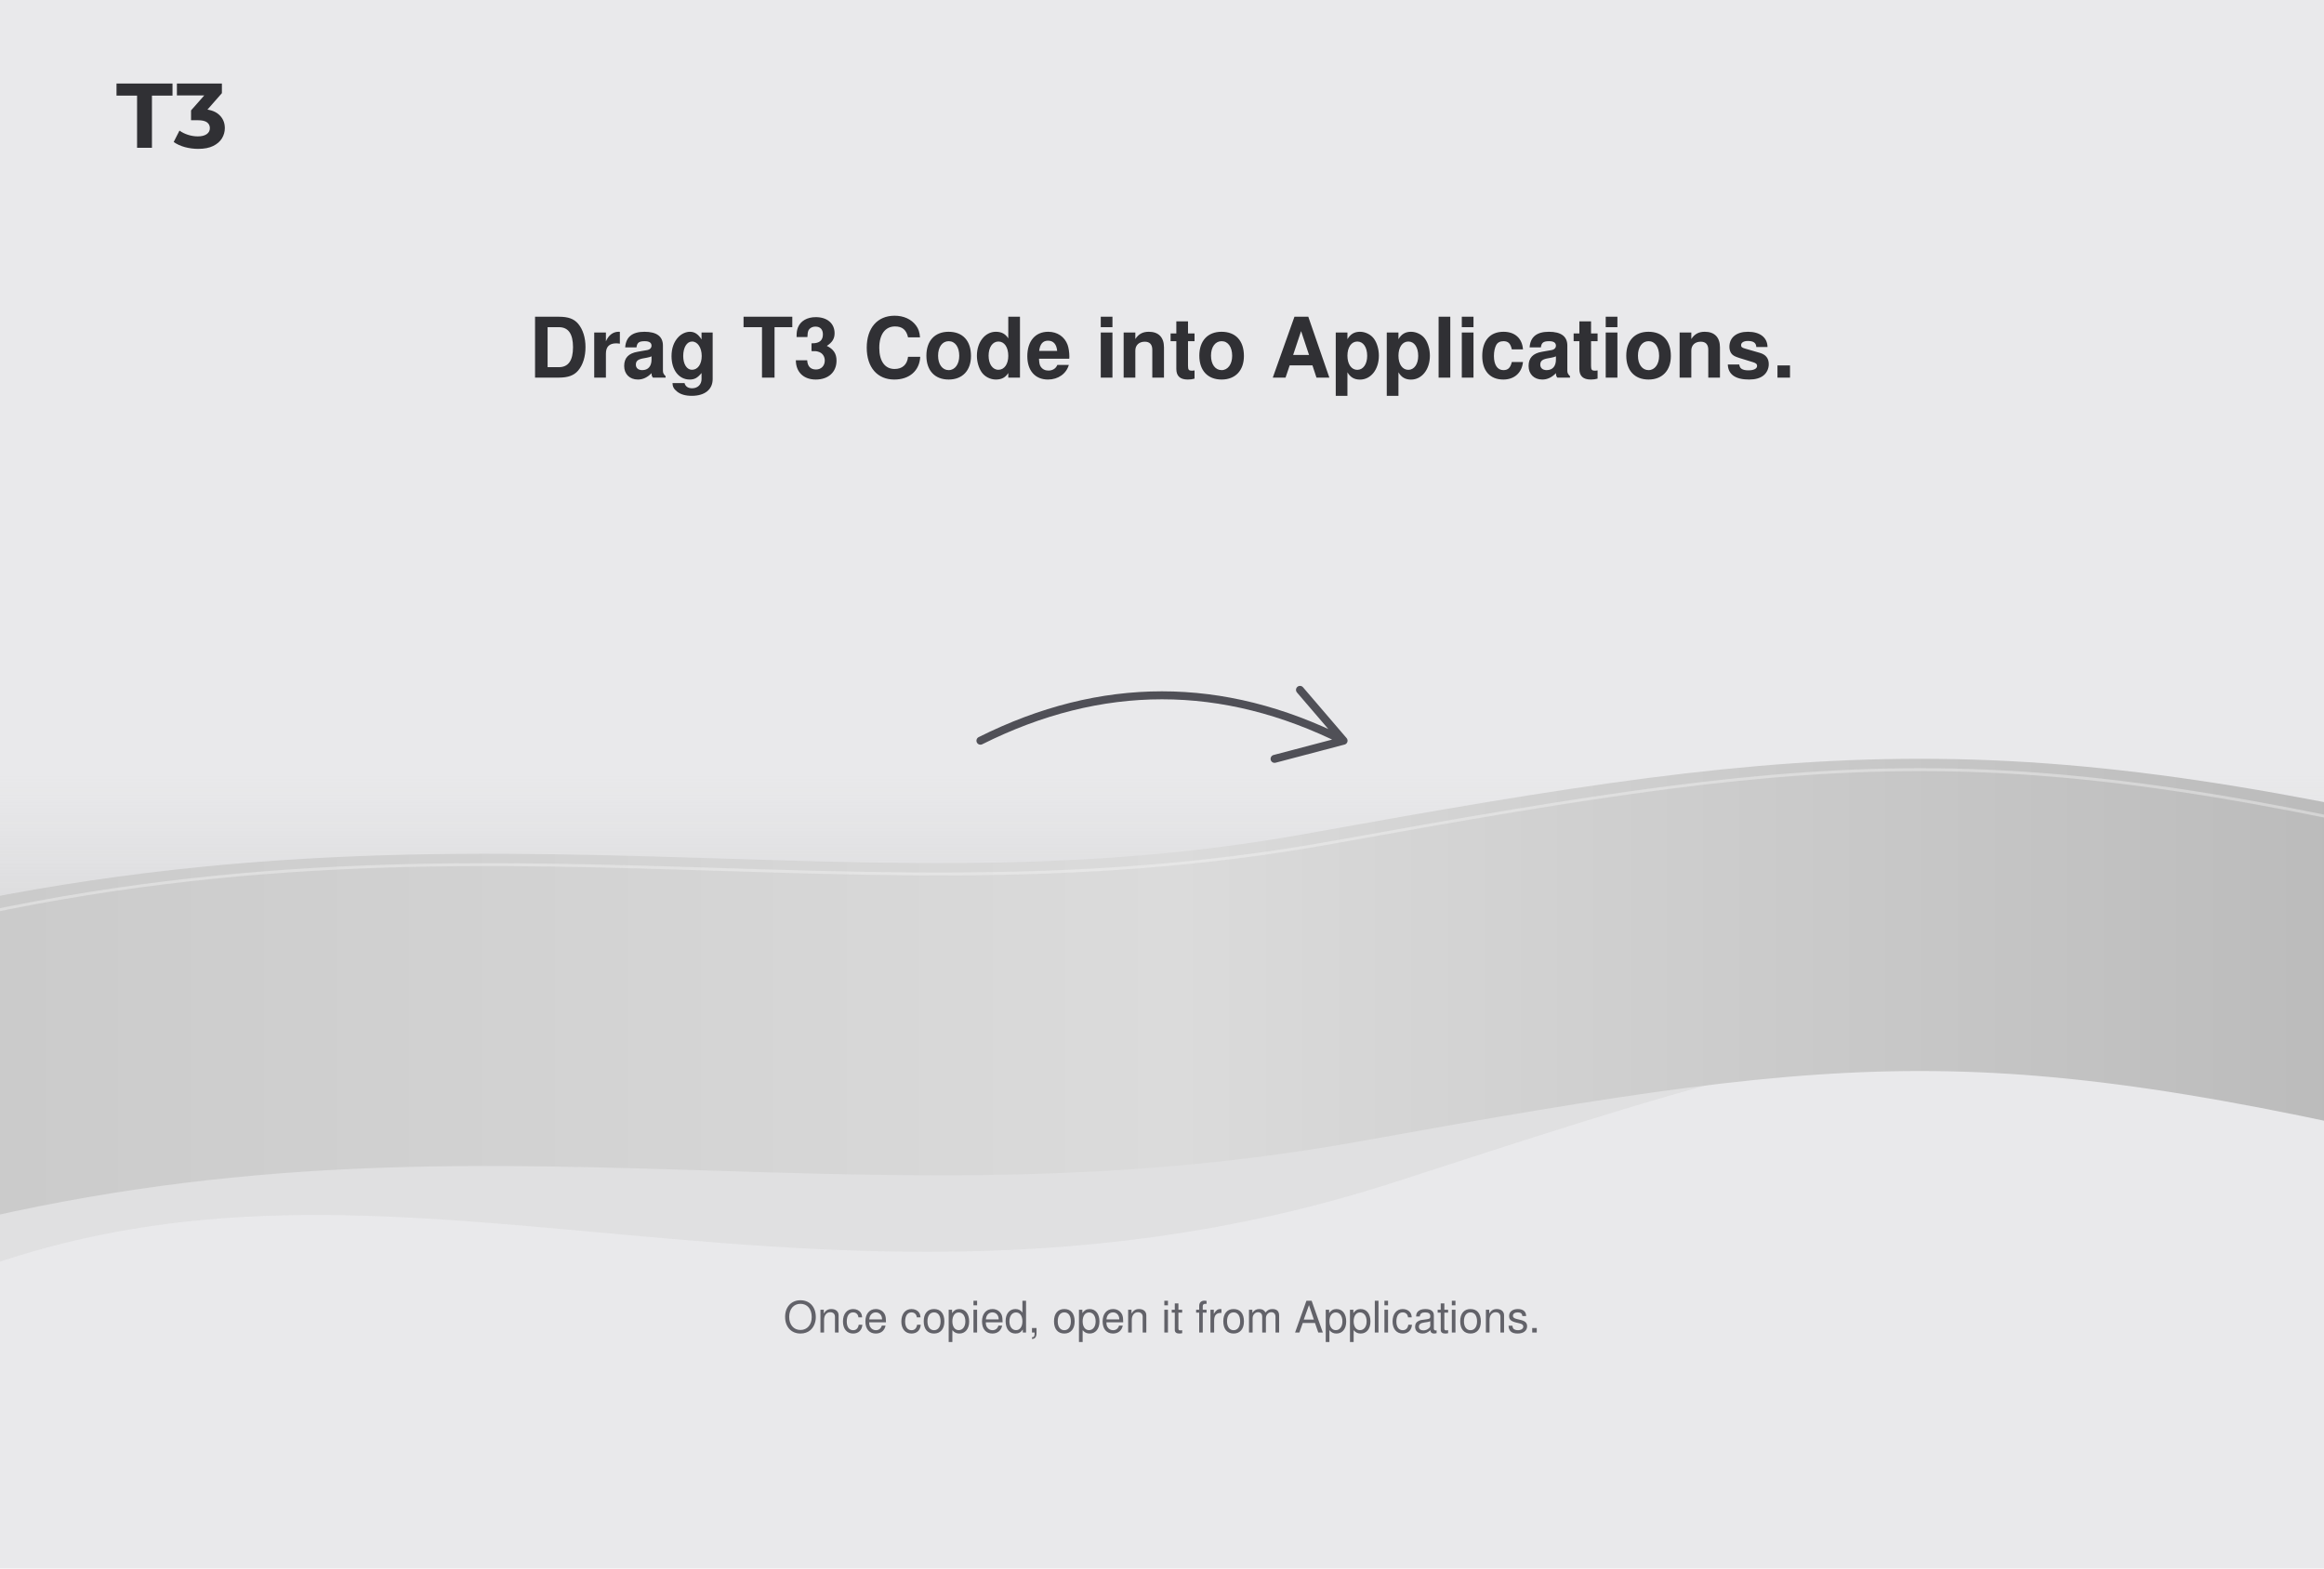
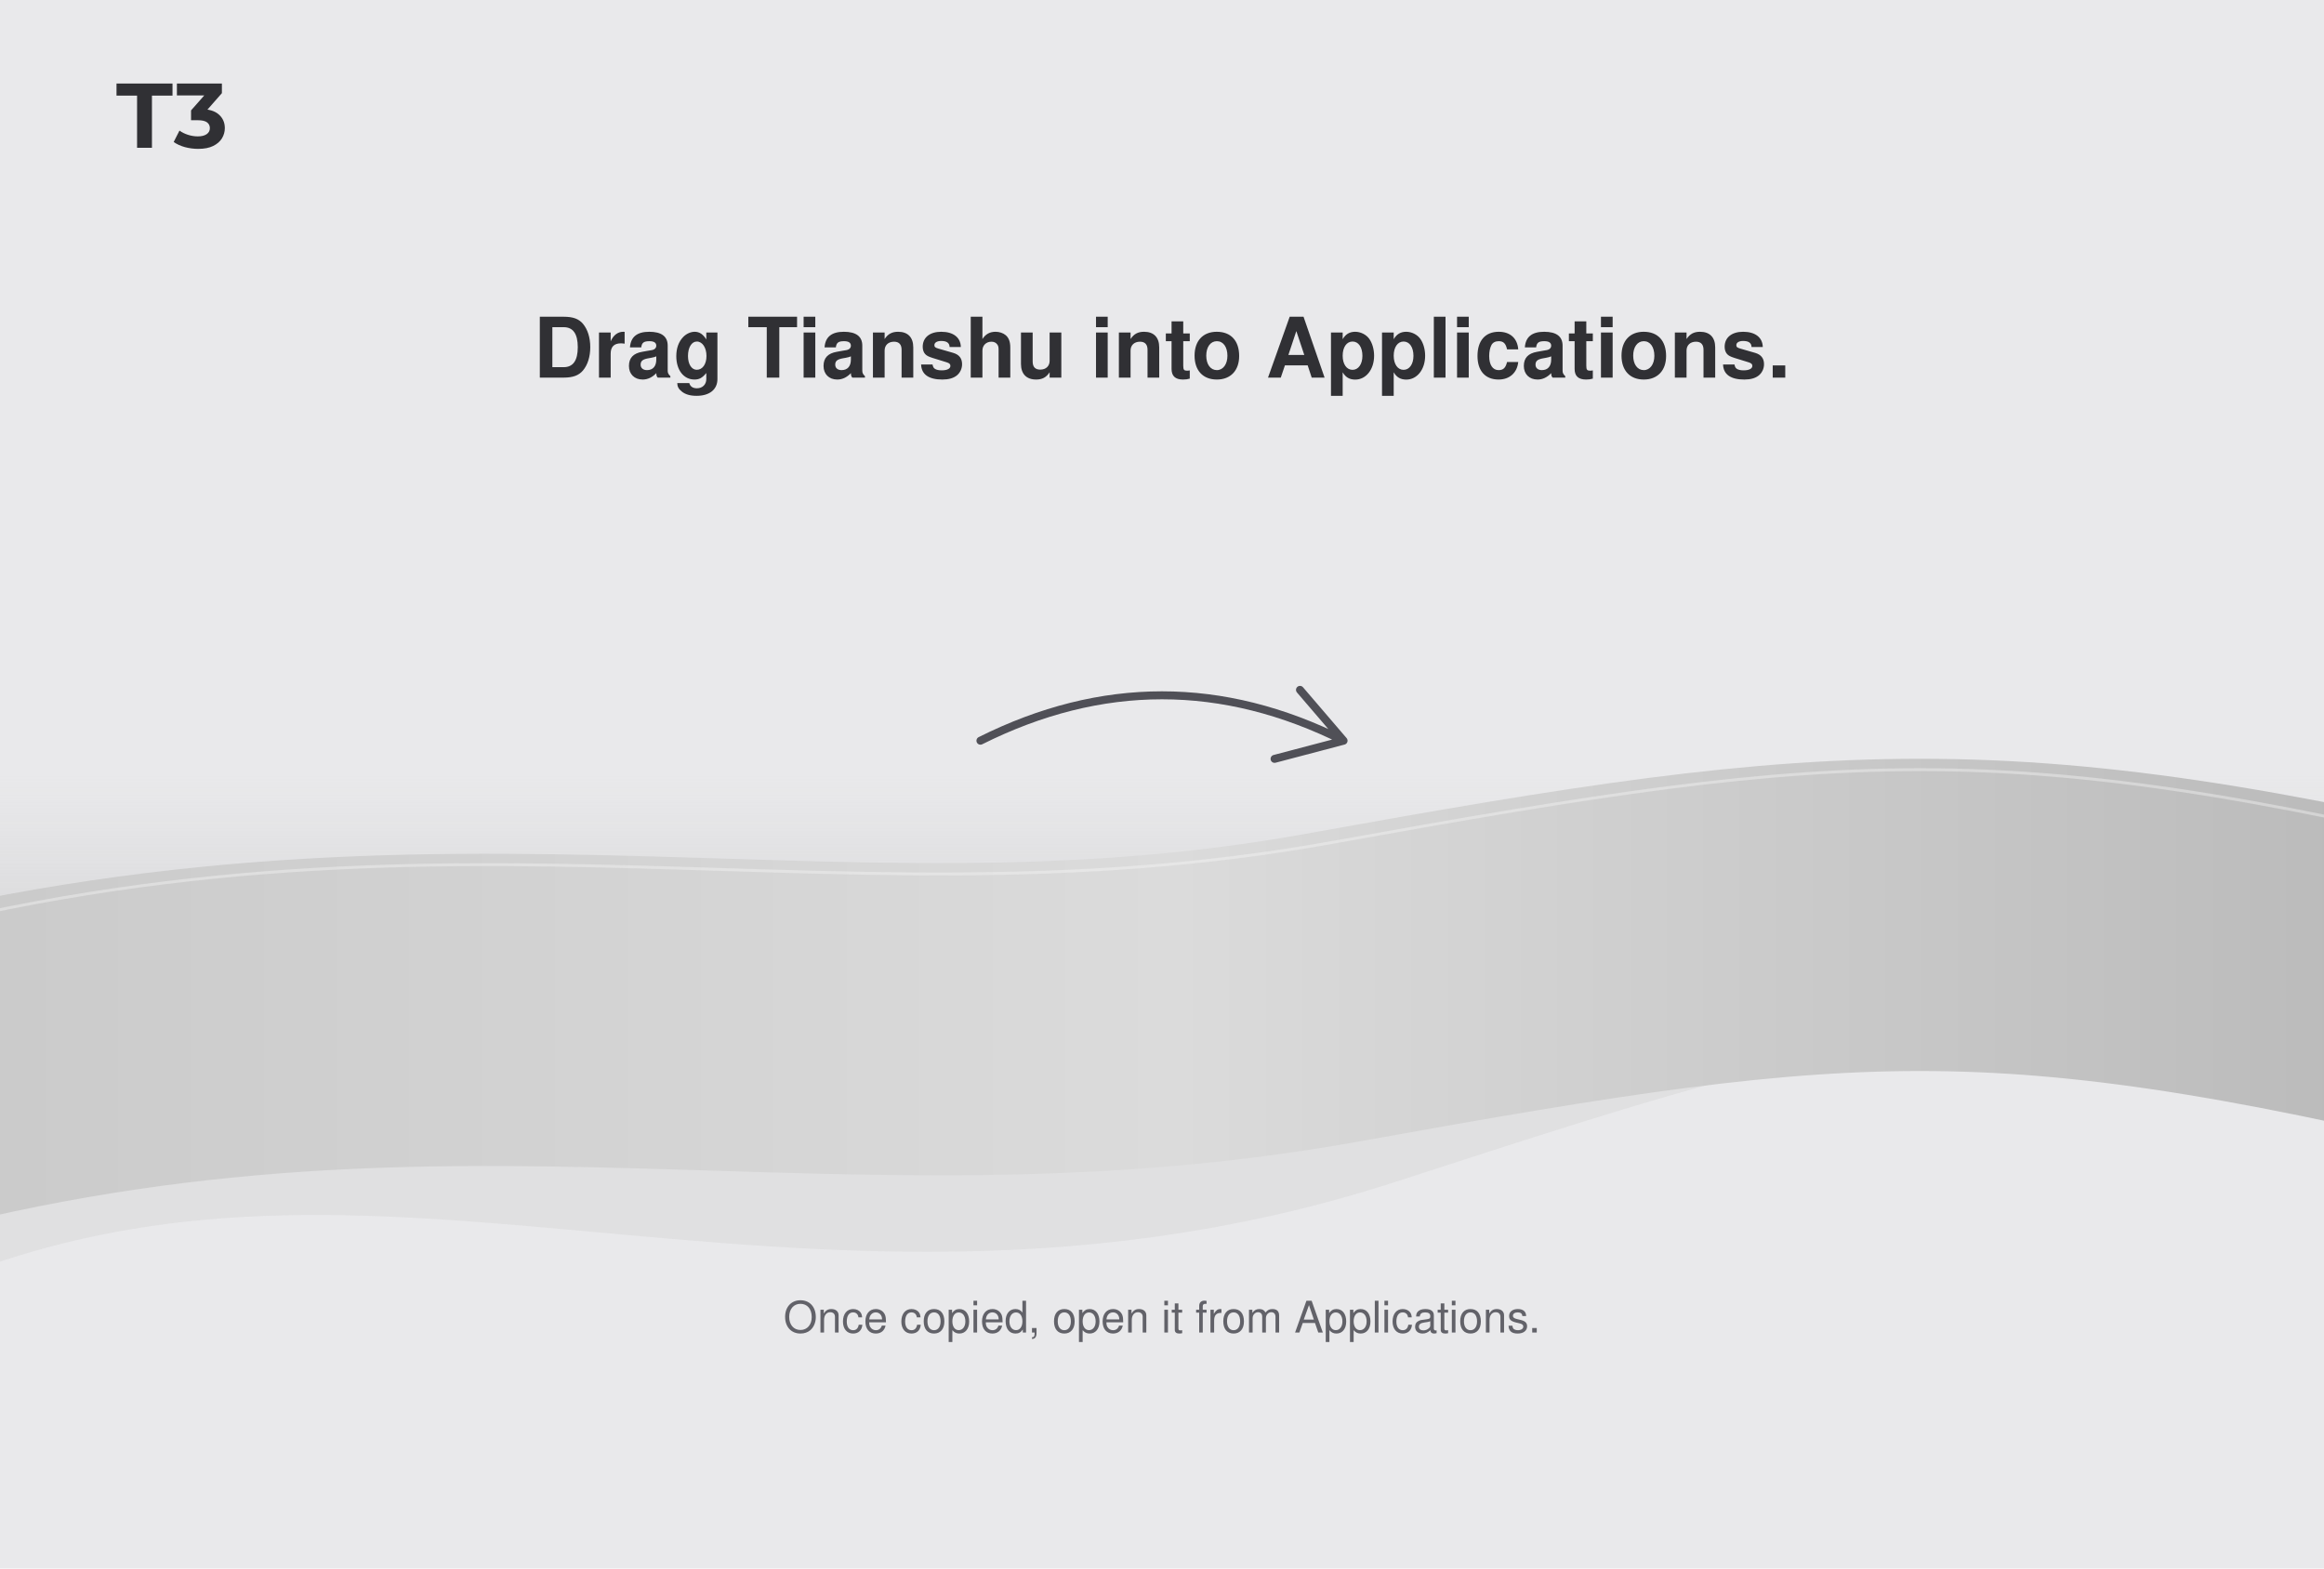
<svg xmlns="http://www.w3.org/2000/svg" width="1280" height="864" viewBox="0 0 640 432">
  <defs>
    <linearGradient id="veil" x1="0" y1="0" x2="0" y2="1">
      <stop stop-color="#B7B7B7" stop-opacity="0" />
      <stop offset=".55" stop-color="#A5A5A5" stop-opacity=".24" />
      <stop offset="1" stop-color="#D1D1D1" stop-opacity=".4" />
    </linearGradient>
    <linearGradient id="silk" x1="0" y1="0" x2="1" y2="0">
      <stop stop-color="#C8C8C8" />
      <stop offset=".5" stop-color="#DBDBDB" />
      <stop offset="1" stop-color="#B5B5B5" />
    </linearGradient>
  </defs>
  <rect width="640" height="432" fill="#E9E9EB" />
  <path d="M-60 293C95 220 214 304 362 256S559 191 707 257" stroke="url(#veil)" stroke-width="146" fill="none" opacity="1" stroke-linecap="round" stroke-linejoin="round" />
  <path d="M-60 306C113 252 223 298 367 272S553 242 707 280" stroke="url(#silk)" stroke-width="86" fill="none" opacity="1" stroke-linecap="round" stroke-linejoin="round" />
  <path d="M-60 266C113 212 223 258 367 232S553 202 707 240" stroke="#F5F5F5" stroke-width="0.8" fill="none" opacity="0.42" stroke-linecap="round" stroke-linejoin="round" />
  <svg x="32" y="23" width="30" height="18" viewBox="15.531 37 94.394 56.96" fill="#303034">
    <path d="M33.451 93V47.56H15.531V37H64.331V47.56H46.411V93H33.451ZM86.725 93.96C82.832 93.96 78.965 93.453 75.125 92.44C71.285 91.373 68.032 89.88 65.365 87.96L70.405 78.04C72.539 79.587 75.019 80.813 77.845 81.72C80.672 82.627 83.525 83.08 86.405 83.08C89.659 83.08 92.219 82.44 94.085 81.16C95.952 79.88 96.885 78.12 96.885 75.88C96.885 73.747 96.059 72.067 94.405 70.84C92.752 69.613 90.085 69 86.405 69H80.485V60.44L96.085 42.76L97.525 47.4H68.165V37H107.365V45.4L91.845 63.08L85.285 59.32H89.045C95.925 59.32 101.125 60.867 104.645 63.96C108.165 67.053 109.925 71.027 109.925 75.88C109.925 79.027 109.099 81.987 107.445 84.76C105.792 87.48 103.259 89.693 99.845 91.4C96.432 93.107 92.059 93.96 86.725 93.96Z" />
  </svg>
-   <text x="320" y="104" fill="#303034" font-family="Helvetica" font-size="23" font-weight="700" text-anchor="middle">Drag T3 Code into Applications.</text>
+   <text x="320" y="104" fill="#303034" font-family="Helvetica" font-size="23" font-weight="700" text-anchor="middle">Drag Tianshu into Applications.</text>
  <path d="M270 204Q320 179 370 204M358 190L370 204L351 209" stroke="#505057" stroke-width="2.2" fill="none" opacity="1" stroke-linecap="round" stroke-linejoin="round" />
  <text x="320" y="367" fill="#626269" font-family="Helvetica" font-size="12" font-weight="400" text-anchor="middle">Once copied, open it from Applications.</text>
</svg>
